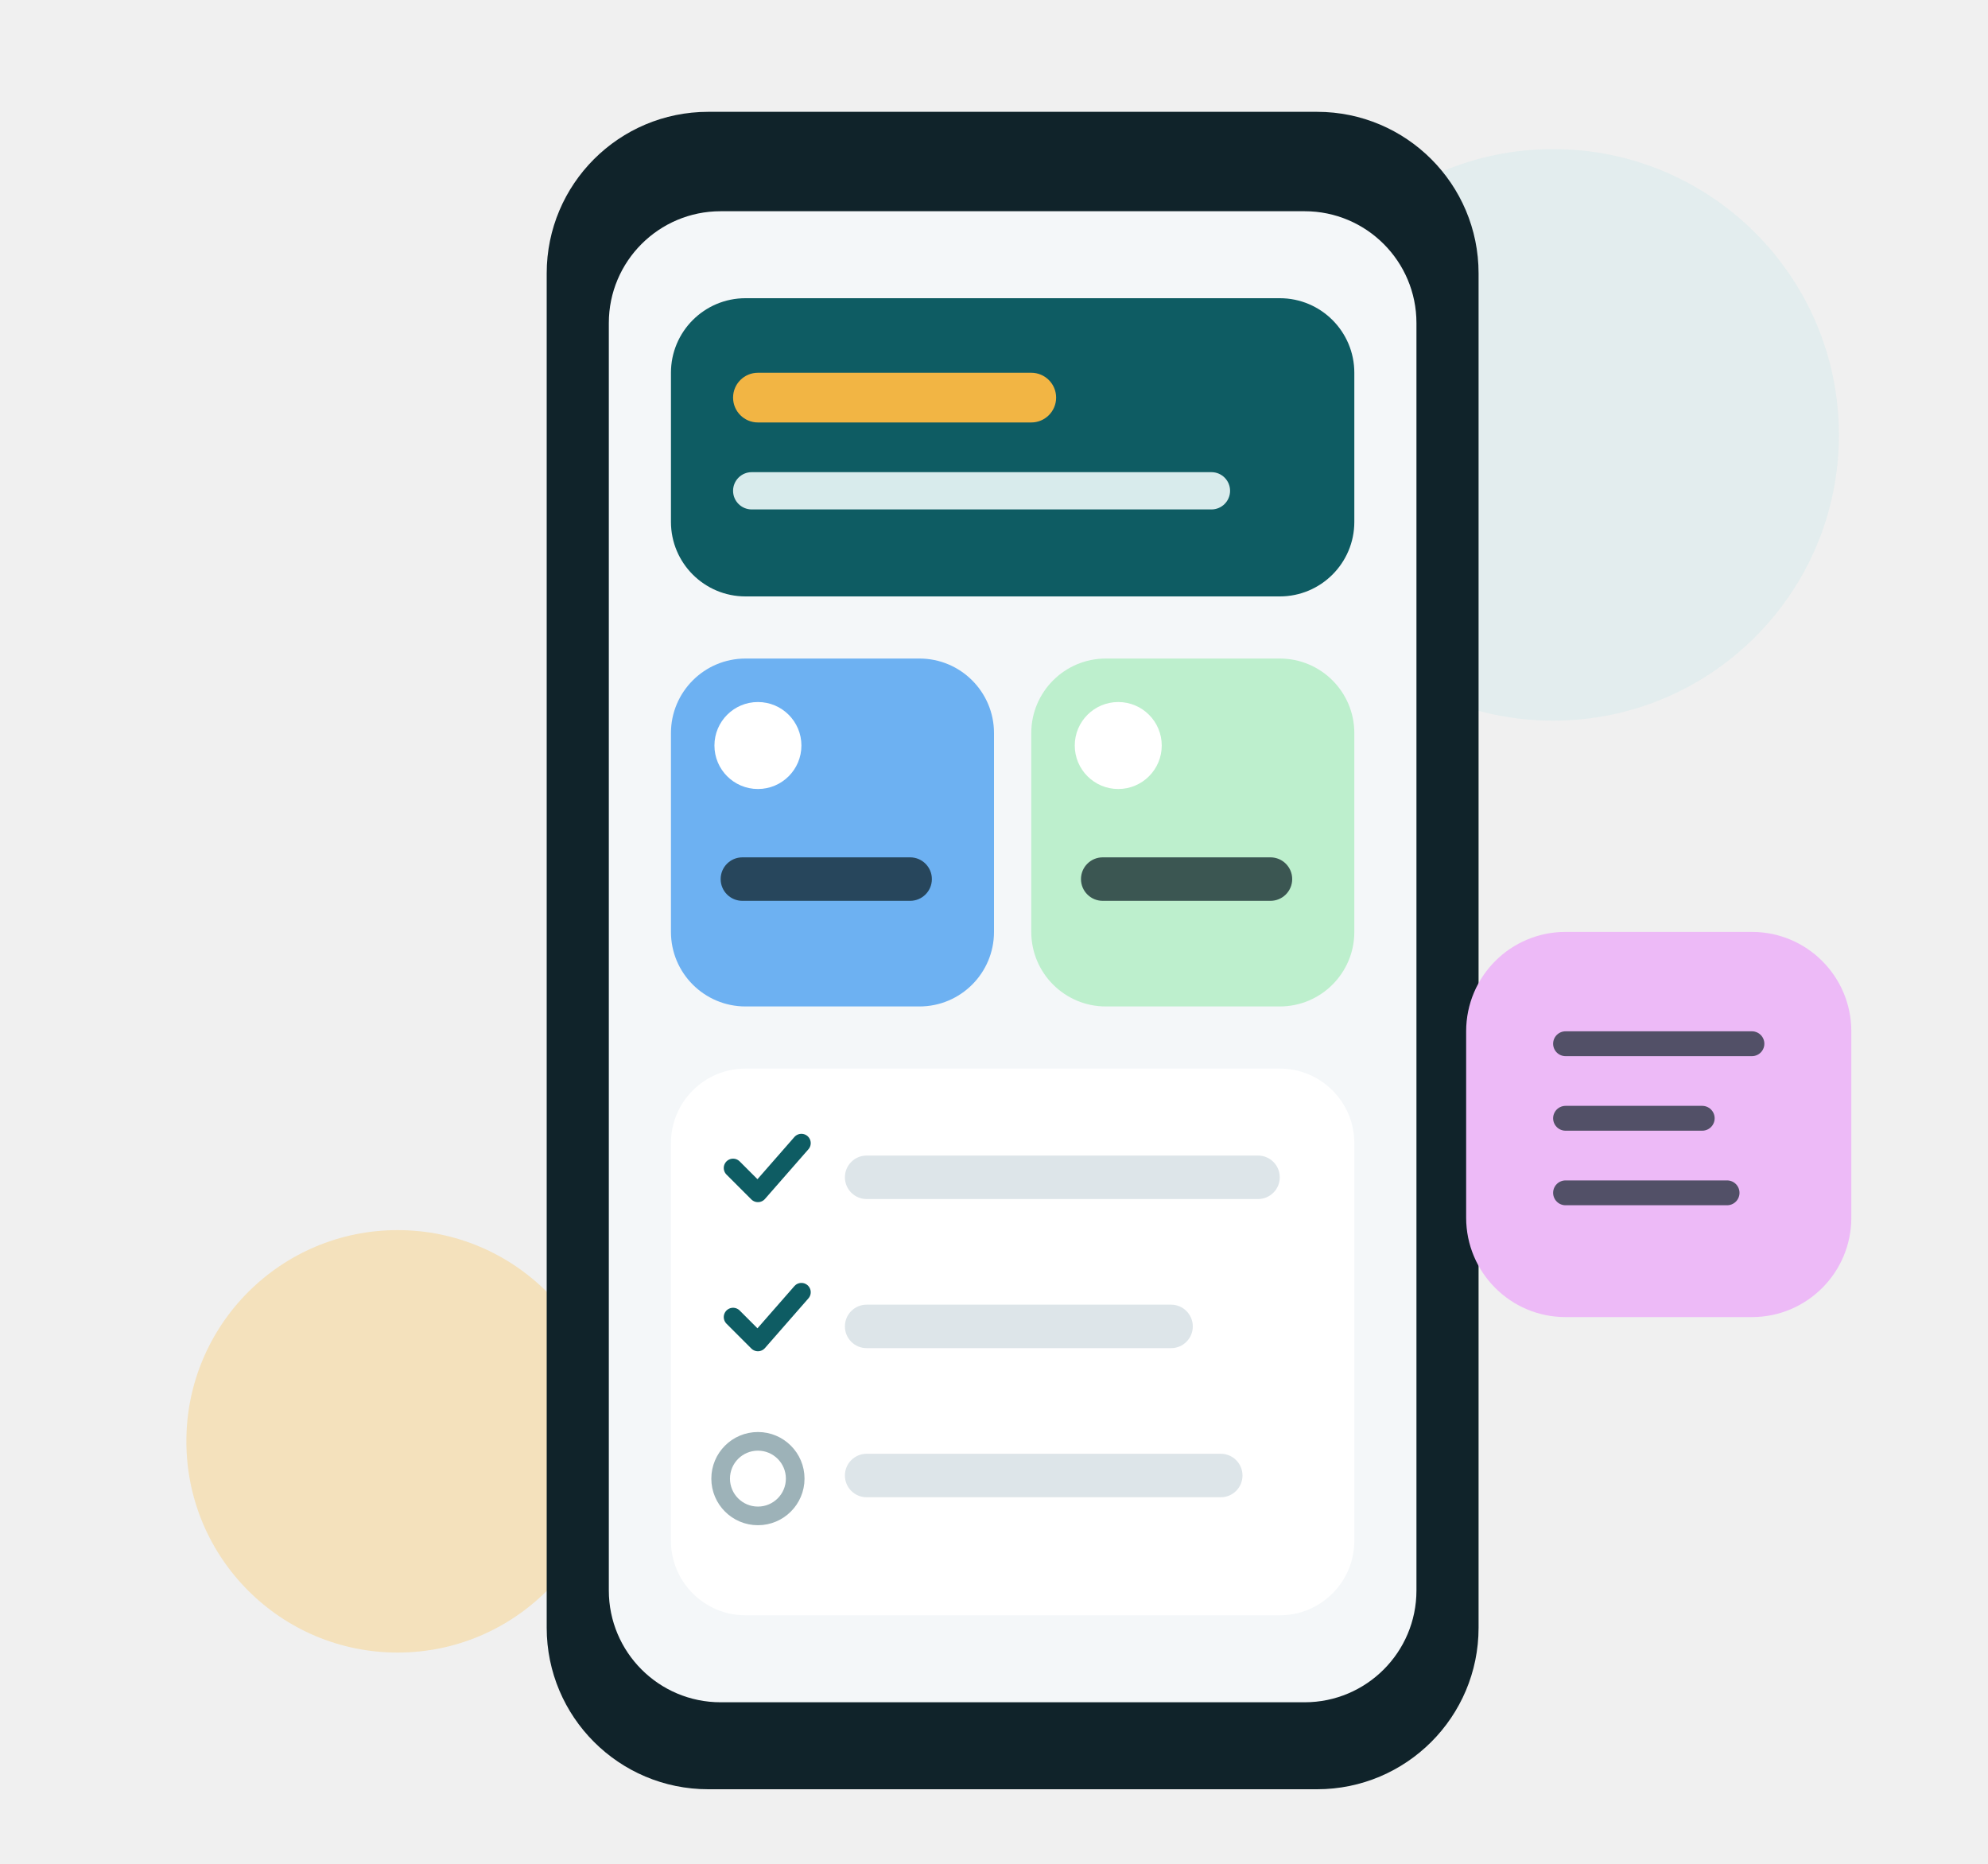
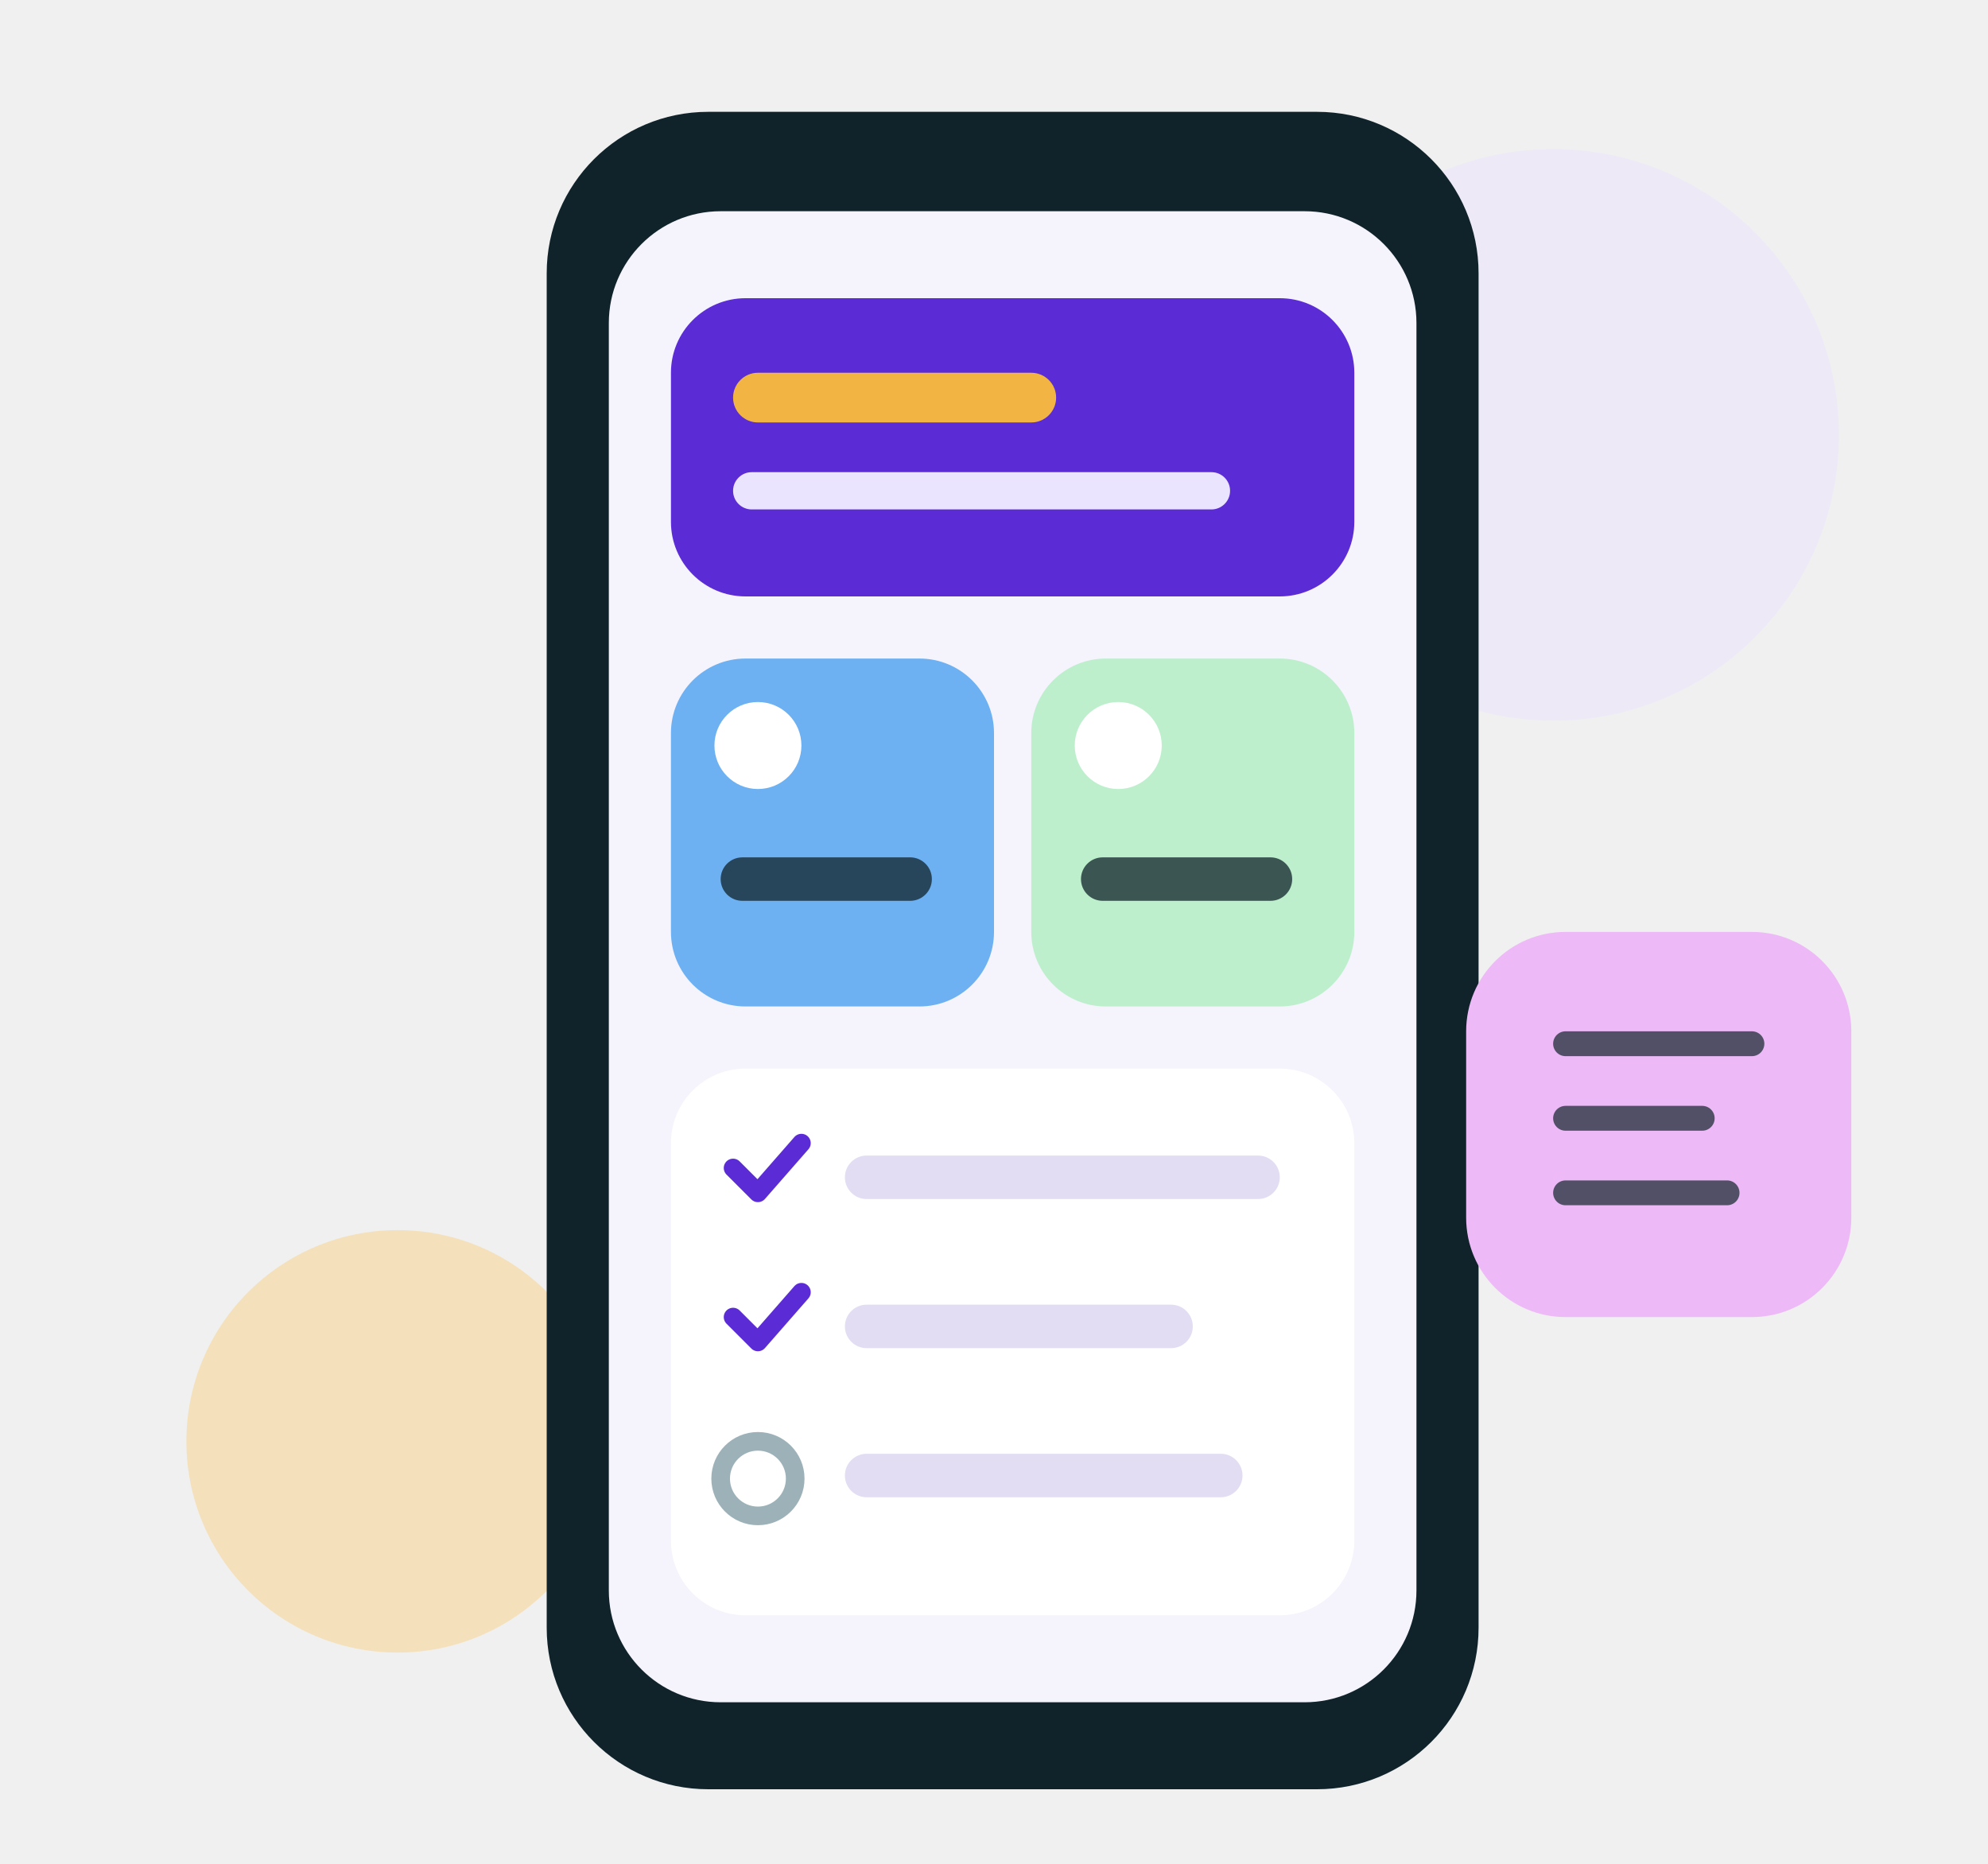
<svg xmlns="http://www.w3.org/2000/svg" viewBox="0 0 320 300" role="img" aria-label="A phone showing task and learning cards">
-   <circle cx="250" cy="70" r="46" fill="#D8EBEC" opacity=".55" />
+   <circle cx="250" cy="70" r="46" fill="#EBE4FE" opacity=".55" />
  <circle cx="64" cy="232" r="34" fill="#F6D79A" opacity=".6" />
  <rect x="88" y="18" width="150" height="270" rx="26" fill="#10232A" />
-   <rect x="98" y="34" width="130" height="240" rx="18" fill="#F4F7F9" />
-   <rect x="108" y="48" width="110" height="48" rx="12" fill="#0E5C63" />
+   <rect x="98" y="34" width="130" height="240" rx="18" fill="#F5F3FC" />
+   <rect x="108" y="48" width="110" height="48" rx="12" fill="#5B2BD6" />
  <rect x="118" y="60" width="52" height="8" rx="4" fill="#F2B544" />
-   <rect x="118" y="76" width="80" height="6" rx="3" fill="#D8EBEC" />
+   <rect x="118" y="76" width="80" height="6" rx="3" fill="#EBE4FE" />
  <rect x="108" y="106" width="52" height="56" rx="12" fill="#6DB1F2" />
  <rect x="166" y="106" width="52" height="56" rx="12" fill="#BDEFCD" />
  <circle cx="122" cy="120" r="7" fill="#FFFFFF" />
  <circle cx="180" cy="120" r="7" fill="#FFFFFF" />
  <rect x="116" y="138" width="34" height="7" rx="3.5" fill="#10232A" opacity=".75" />
  <rect x="174" y="138" width="34" height="7" rx="3.5" fill="#10232A" opacity=".75" />
  <rect x="108" y="172" width="110" height="88" rx="12" fill="#FFFFFF" />
-   <g fill="none" stroke="#0E5C63" stroke-width="3" stroke-linecap="round" stroke-linejoin="round">
+   <g fill="none" stroke="#5B2BD6" stroke-width="3" stroke-linecap="round" stroke-linejoin="round">
    <path d="m118 188 4 4 7-8" />
    <path d="m118 212 4 4 7-8" />
  </g>
-   <rect x="136" y="186" width="70" height="7" rx="3.5" fill="#DDE5E9" />
-   <rect x="136" y="210" width="56" height="7" rx="3.5" fill="#DDE5E9" />
+   <rect x="136" y="186" width="70" height="7" rx="3.5" fill="#E2DDF3" />
+   <rect x="136" y="210" width="56" height="7" rx="3.5" fill="#E2DDF3" />
  <circle cx="122" cy="238" r="6" fill="none" stroke="#9DB2B8" stroke-width="3" />
-   <rect x="136" y="234" width="64" height="7" rx="3.5" fill="#DDE5E9" />
+   <rect x="136" y="234" width="64" height="7" rx="3.5" fill="#E2DDF3" />
  <rect x="236" y="150" width="62" height="62" rx="16" fill="#EDBAF7" />
  <path d="M252 168h30M252 180h22M252 192h26" stroke="#10232A" stroke-width="4" stroke-linecap="round" opacity=".7" />
</svg>
